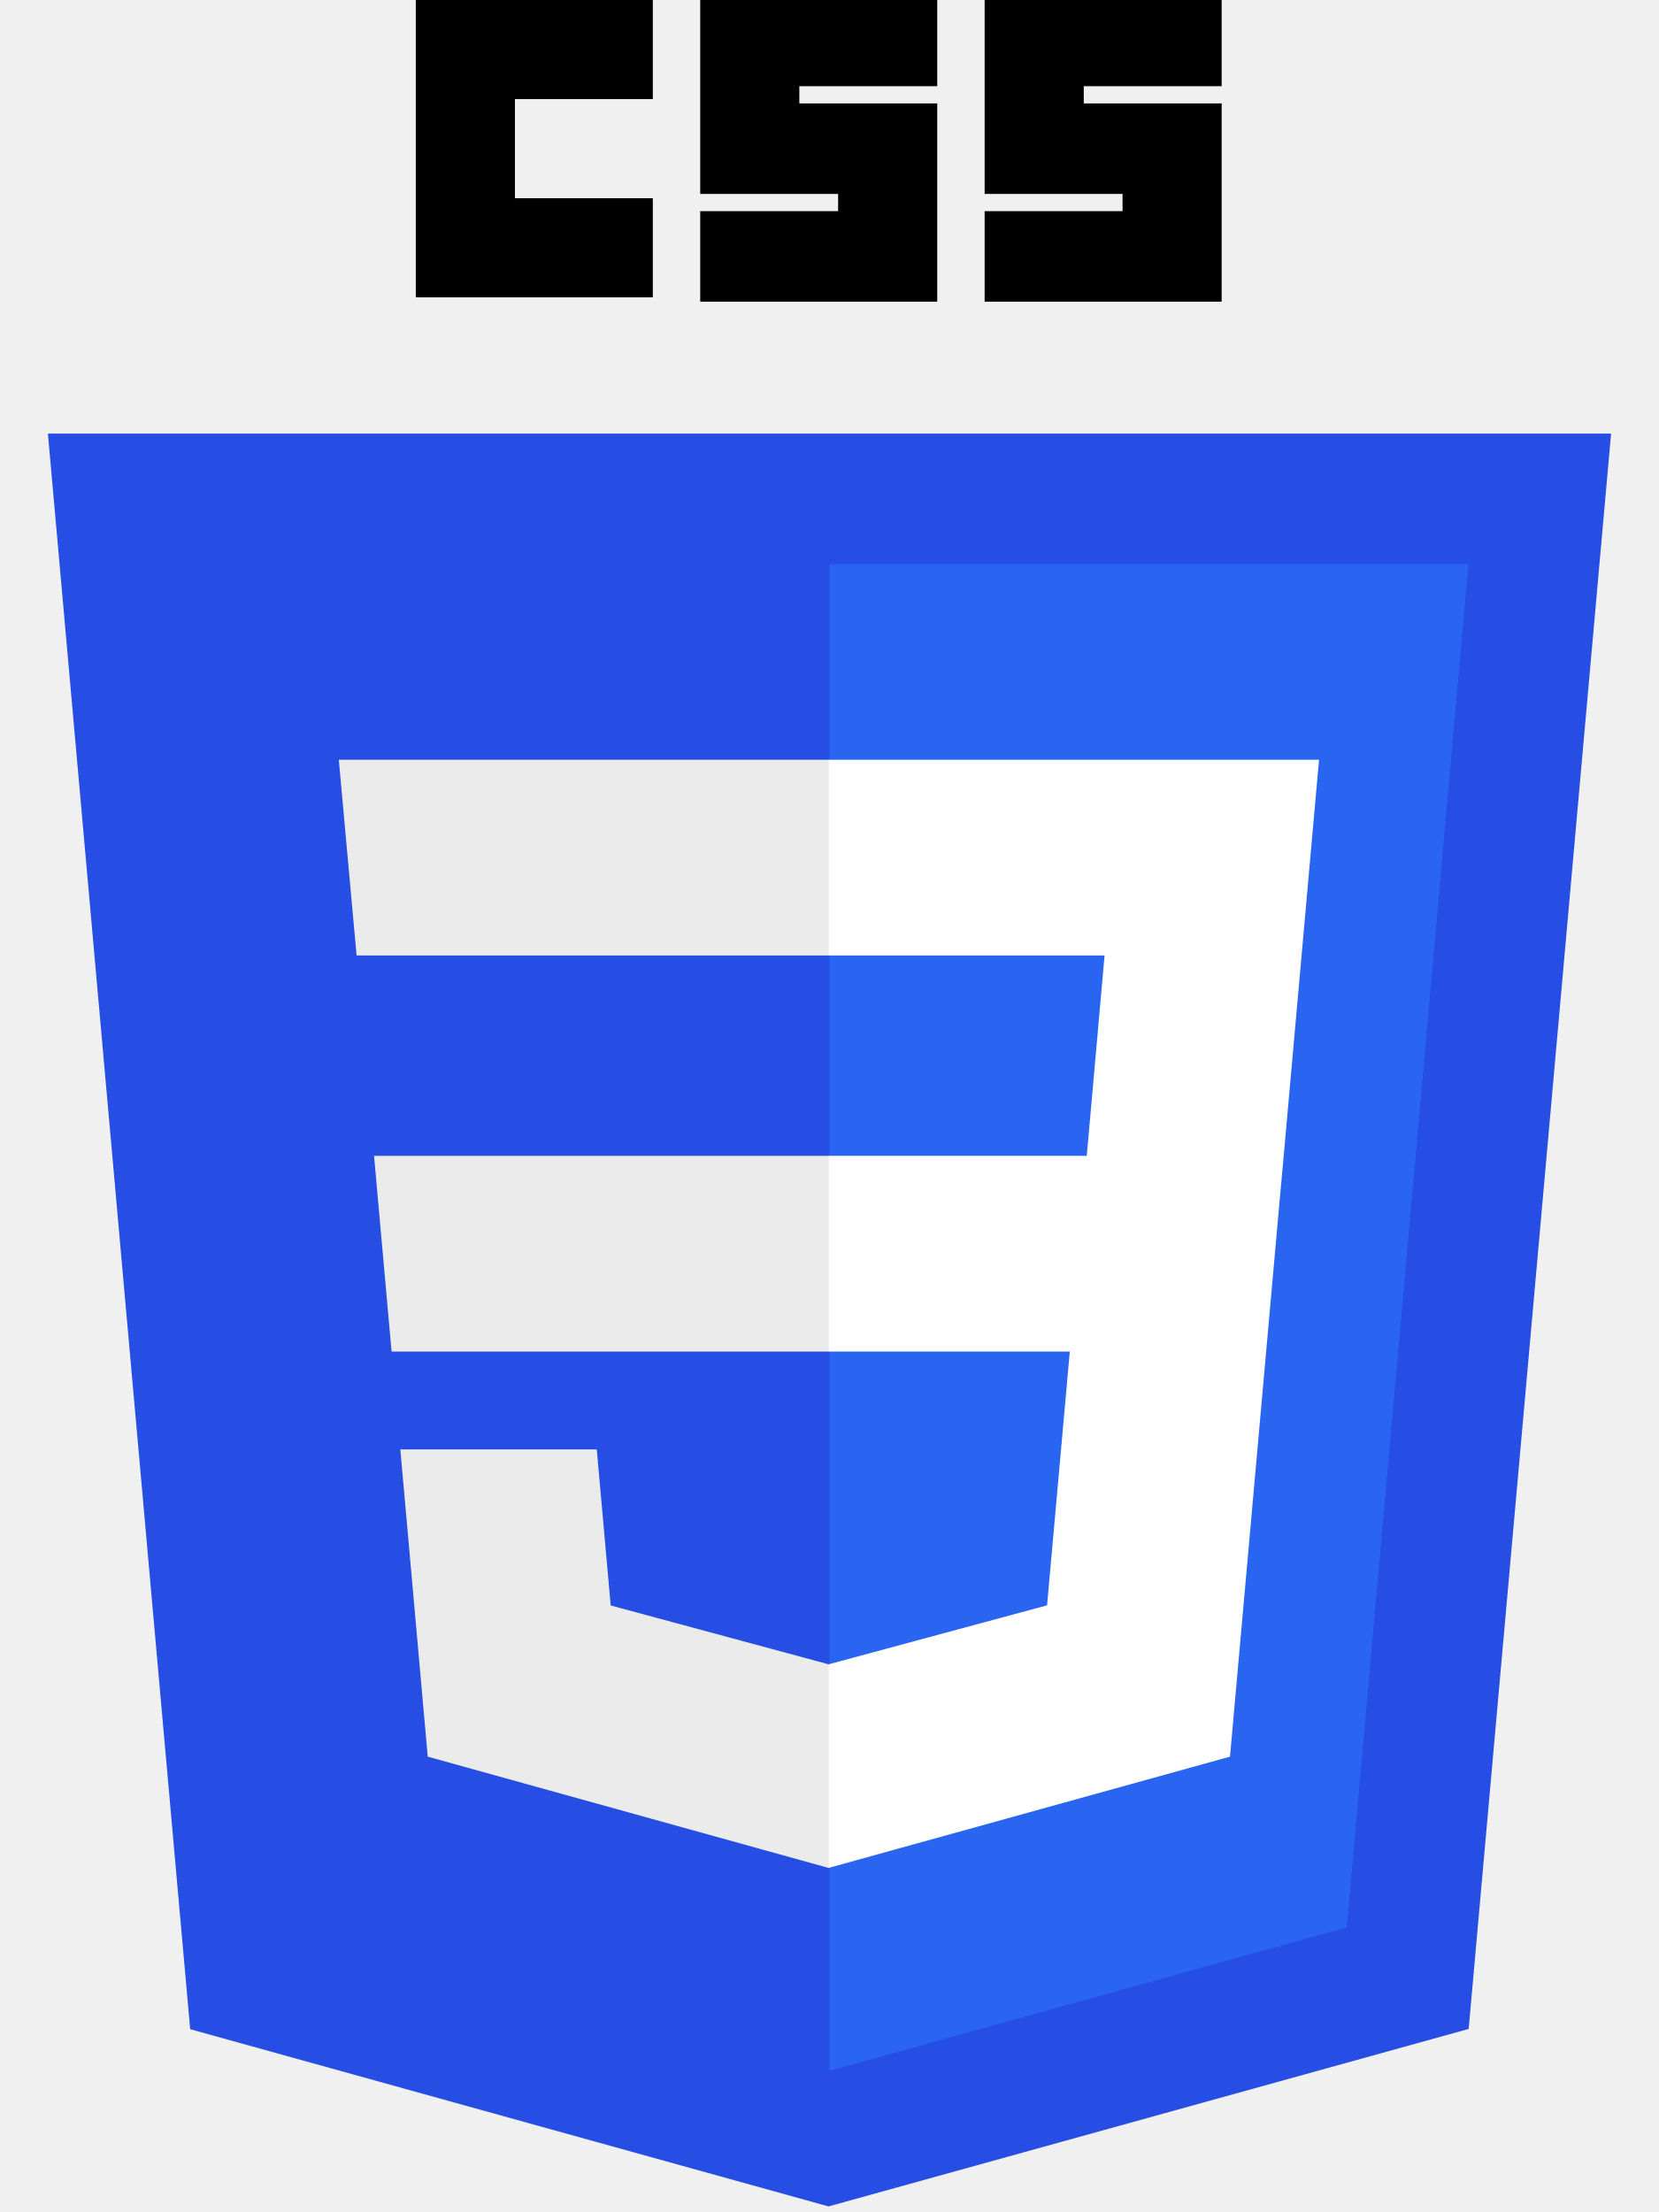
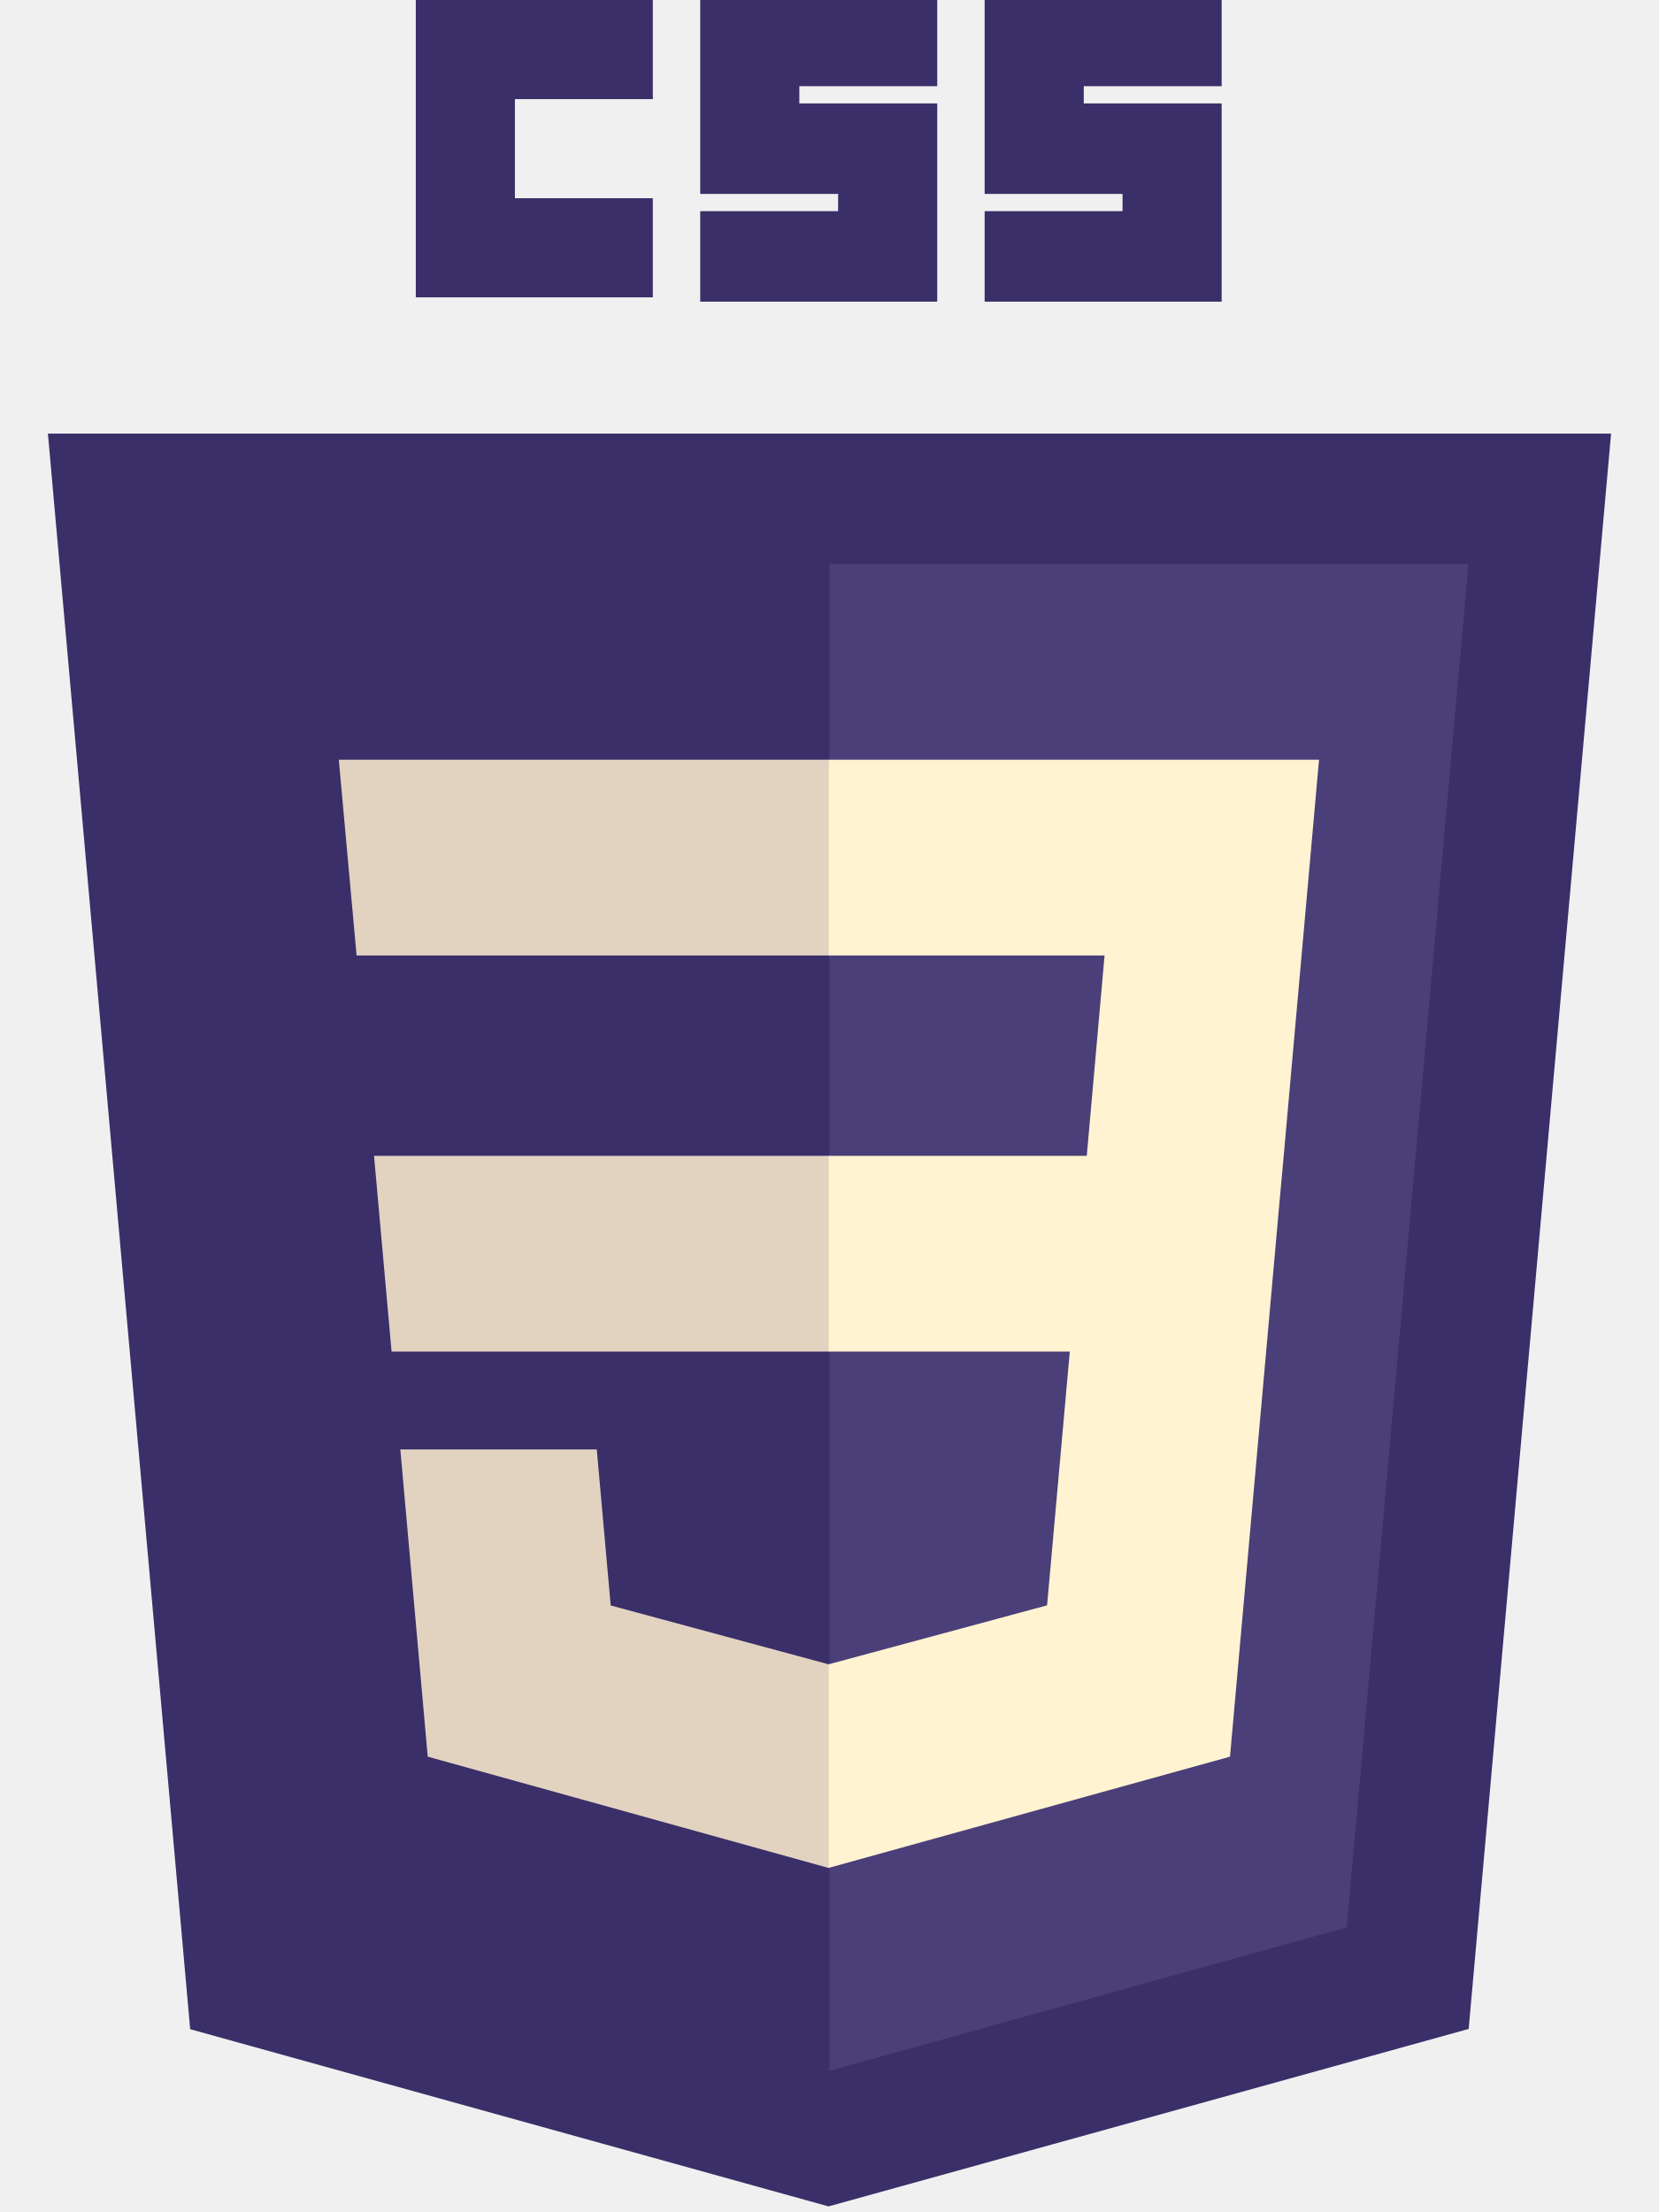
<svg xmlns="http://www.w3.org/2000/svg" width="75px" height="100px" viewBox="0 0 256 361" version="1.1" preserveAspectRatio="xMidYMid">
  <g>
-     <path d="M127.844,360.088 L23.662,331.166 L0.445,70.766 L255.555,70.766 L232.314,331.125 L127.844,360.088 L127.844,360.088 Z" fill="#264DE4" />
-     <path d="M212.417,314.547 L232.278,92.057 L128,92.057 L128,337.95 L212.417,314.547 L212.417,314.547 Z" fill="#2965F1" />
-     <path d="M53.669,188.636 L56.531,220.573 L128,220.573 L128,188.636 L53.669,188.636 L53.669,188.636 Z" fill="#EBEBEB" />
-     <path d="M47.917,123.995 L50.82,155.932 L128,155.932 L128,123.995 L47.917,123.995 L47.917,123.995 Z" fill="#EBEBEB" />
-     <path d="M128,271.58 L127.86,271.617 L92.292,262.013 L90.018,236.542 L57.958,236.542 L62.432,286.688 L127.853,304.849 L128,304.808 L128,271.58 L128,271.58 Z" fill="#EBEBEB" />
-     <path d="M60.484,0 L99.165,0 L99.165,16.176 L76.659,16.176 L76.659,32.352 L99.165,32.352 L99.165,48.527 L60.484,48.527 L60.484,0 L60.484,0 Z" fill="#000000" />
-     <path d="M106.901,0 L145.582,0 L145.582,14.066 L123.077,14.066 L123.077,16.879 L145.582,16.879 L145.582,49.231 L106.901,49.231 L106.901,34.462 L129.407,34.462 L129.407,31.648 L106.901,31.648 L106.901,0 L106.901,0 Z" fill="#000000" />
-     <path d="M153.319,0 L192,0 L192,14.066 L169.495,14.066 L169.495,16.879 L192,16.879 L192,49.231 L153.319,49.231 L153.319,34.462 L175.824,34.462 L175.824,31.648 L153.319,31.648 L153.319,0 L153.319,0 Z" fill="#000000" />
-     <path d="M202.127,188.636 L207.892,123.995 L127.89,123.995 L127.89,155.932 L172.892,155.932 L169.986,188.636 L127.89,188.636 L127.89,220.573 L167.217,220.573 L163.509,261.993 L127.89,271.607 L127.89,304.833 L193.362,286.688 L193.843,281.292 L201.348,197.212 L202.127,188.636 L202.127,188.636 Z" fill="#FFFFFF" />
+     <path d="M127.844,360.088 L23.662,331.166 L0.445,70.766 L255.555,70.766 L232.314,331.125 L127.844,360.088 L127.844,360.088 Z" fill="#3A2F69" />
+     <path d="M212.417,314.547 L232.278,92.057 L128,92.057 L128,337.95 L212.417,314.547 L212.417,314.547 Z" fill="#4A3F79" />
+     <path d="M53.669,188.636 L56.531,220.573 L128,220.573 L128,188.636 L53.669,188.636 L53.669,188.636 Z" fill="#e2d3c1" />
+     <path d="M47.917,123.995 L50.82,155.932 L128,155.932 L128,123.995 L47.917,123.995 L47.917,123.995 Z" fill="#e2d3c1" />
+     <path d="M128,271.58 L127.86,271.617 L92.292,262.013 L90.018,236.542 L57.958,236.542 L62.432,286.688 L127.853,304.849 L128,304.808 L128,271.58 L128,271.58 Z" fill="#e2d3c1" />
+     <path d="M60.484,0 L99.165,0 L99.165,16.176 L76.659,16.176 L76.659,32.352 L99.165,32.352 L99.165,48.527 L60.484,48.527 L60.484,0 L60.484,0 Z" fill="#3A2F69" />
+     <path d="M106.901,0 L145.582,0 L145.582,14.066 L123.077,14.066 L123.077,16.879 L145.582,16.879 L145.582,49.231 L106.901,49.231 L106.901,34.462 L129.407,34.462 L129.407,31.648 L106.901,31.648 L106.901,0 L106.901,0 Z" fill="#3A2F69" />
+     <path d="M153.319,0 L192,0 L192,14.066 L169.495,14.066 L169.495,16.879 L192,16.879 L192,49.231 L153.319,49.231 L153.319,34.462 L175.824,34.462 L175.824,31.648 L153.319,31.648 L153.319,0 L153.319,0 Z" fill="#3A2F69" />
+     <path d="M202.127,188.636 L207.892,123.995 L127.89,123.995 L127.89,155.932 L172.892,155.932 L169.986,188.636 L127.89,188.636 L127.89,220.573 L167.217,220.573 L163.509,261.993 L127.89,271.607 L127.89,304.833 L193.362,286.688 L193.843,281.292 L201.348,197.212 L202.127,188.636 L202.127,188.636 Z" fill="#FFF3D1" />
  </g>
</svg>
